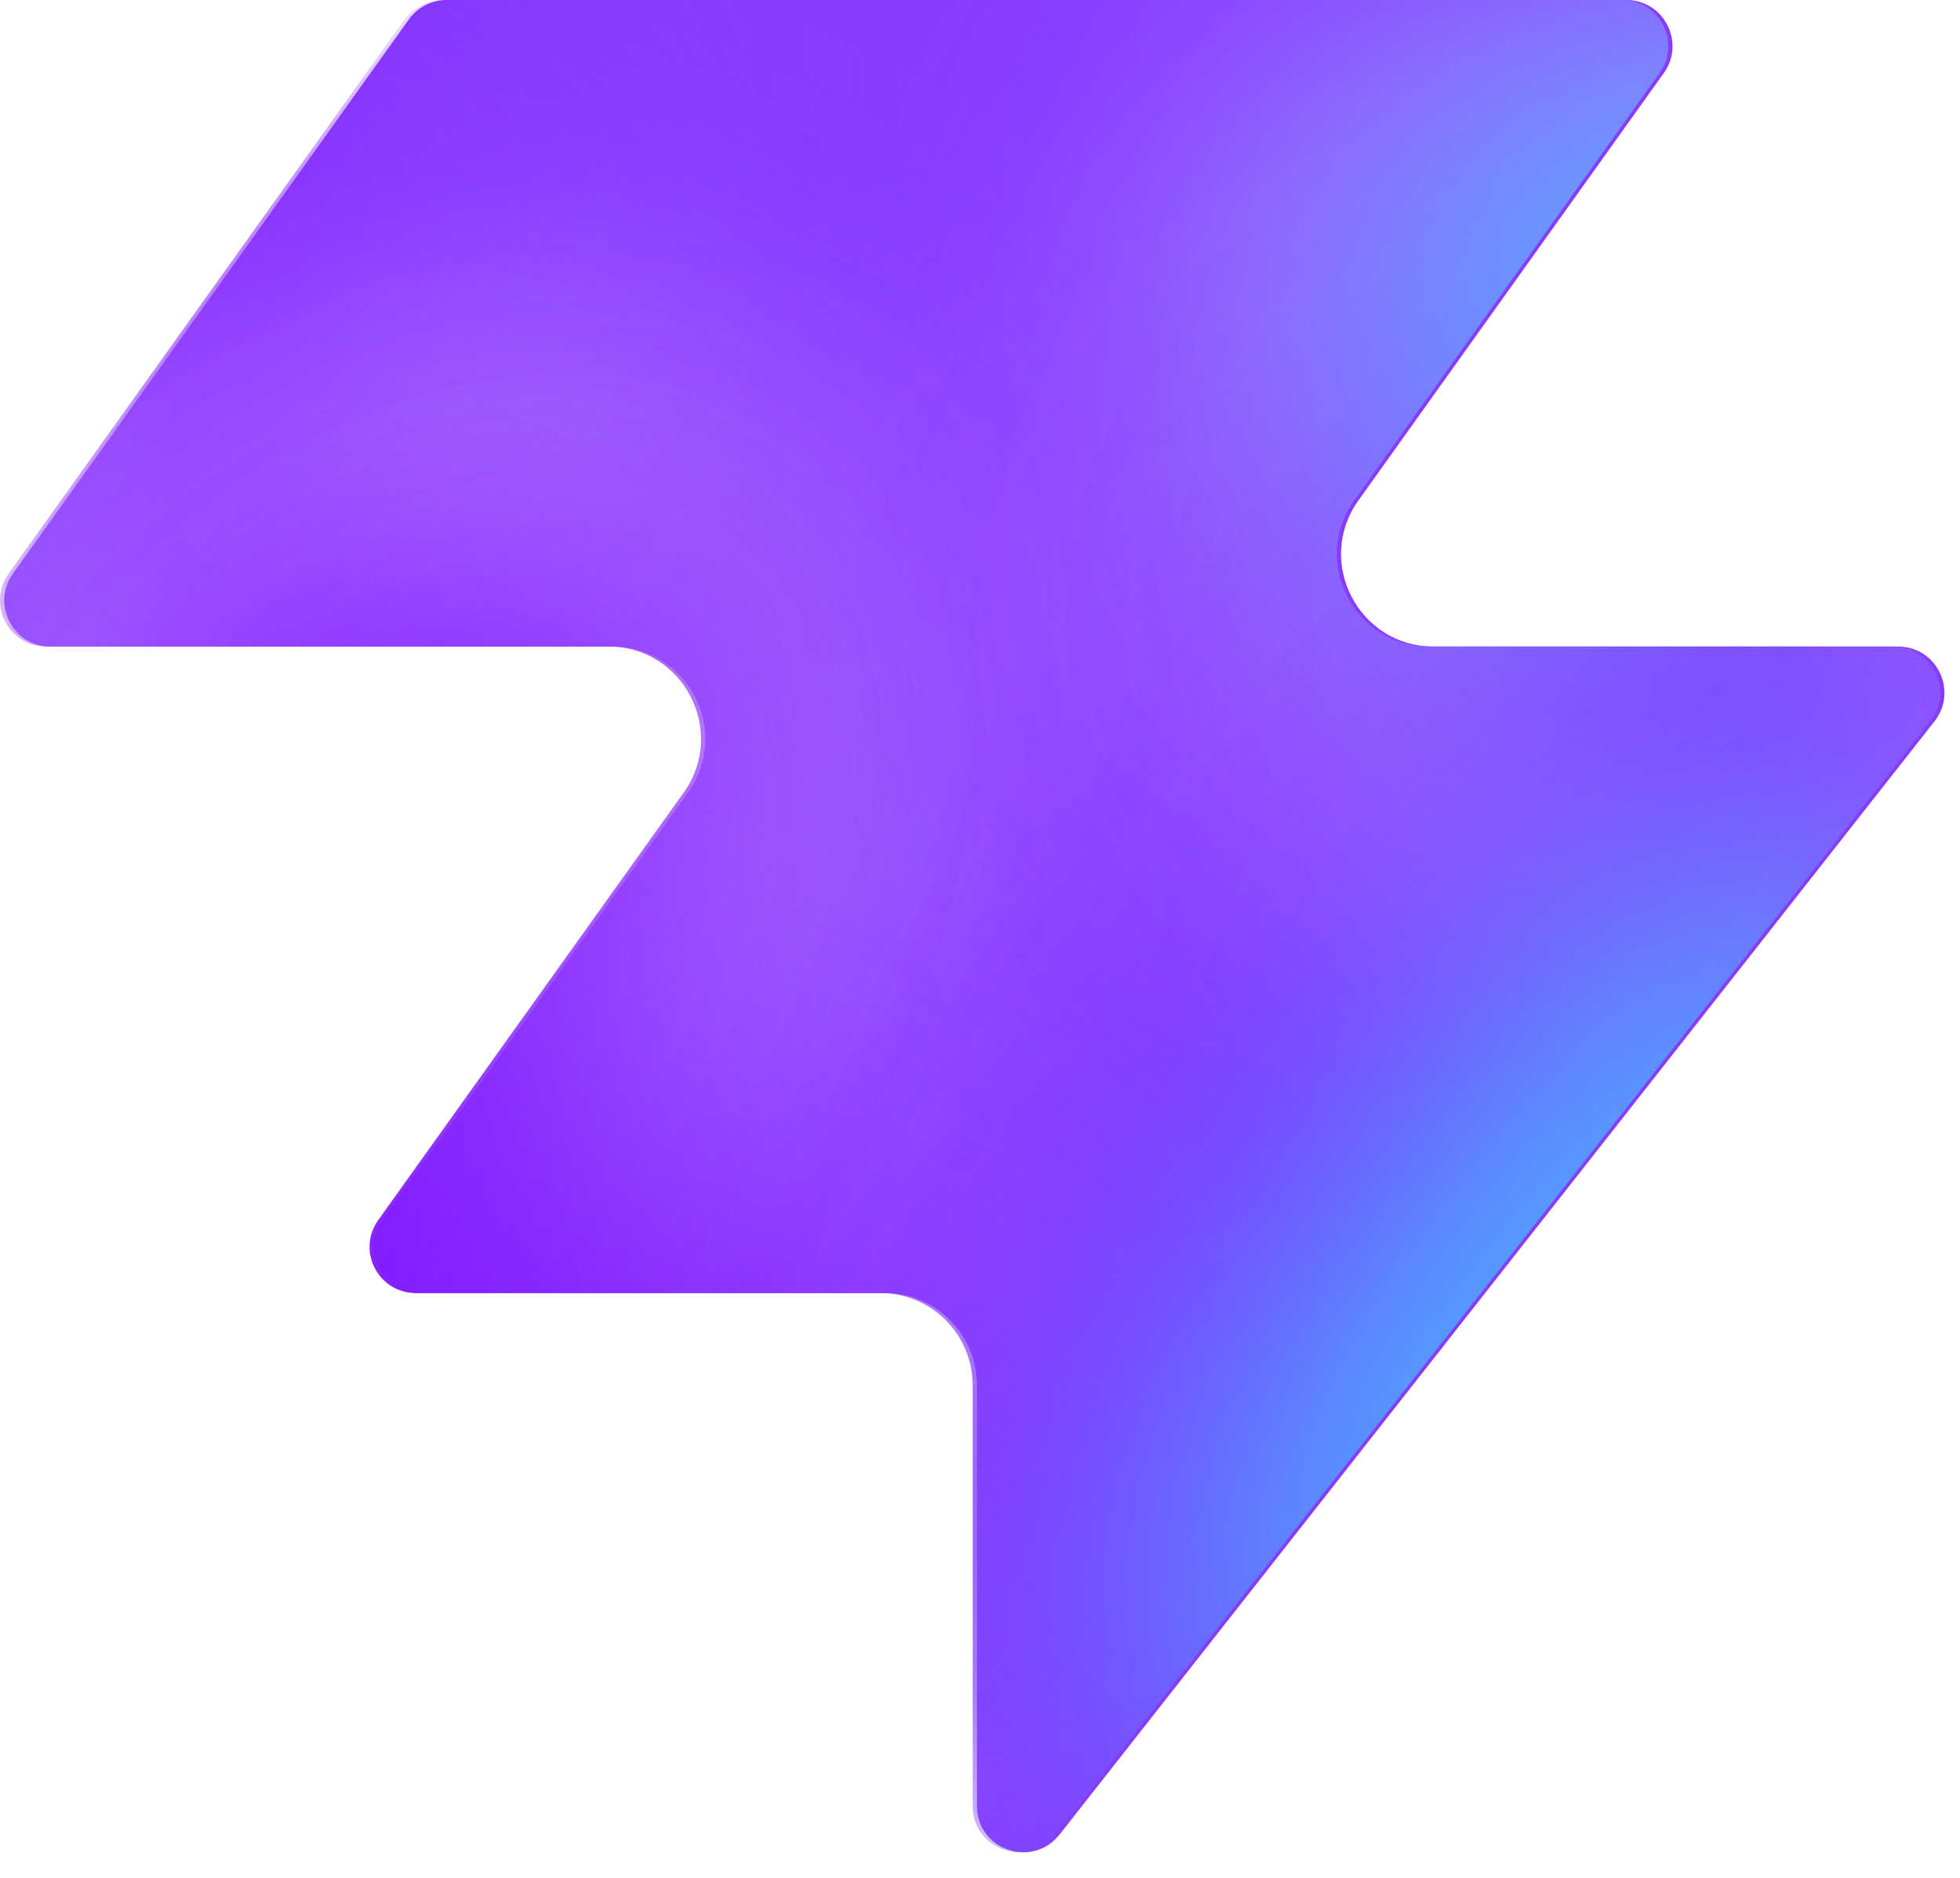
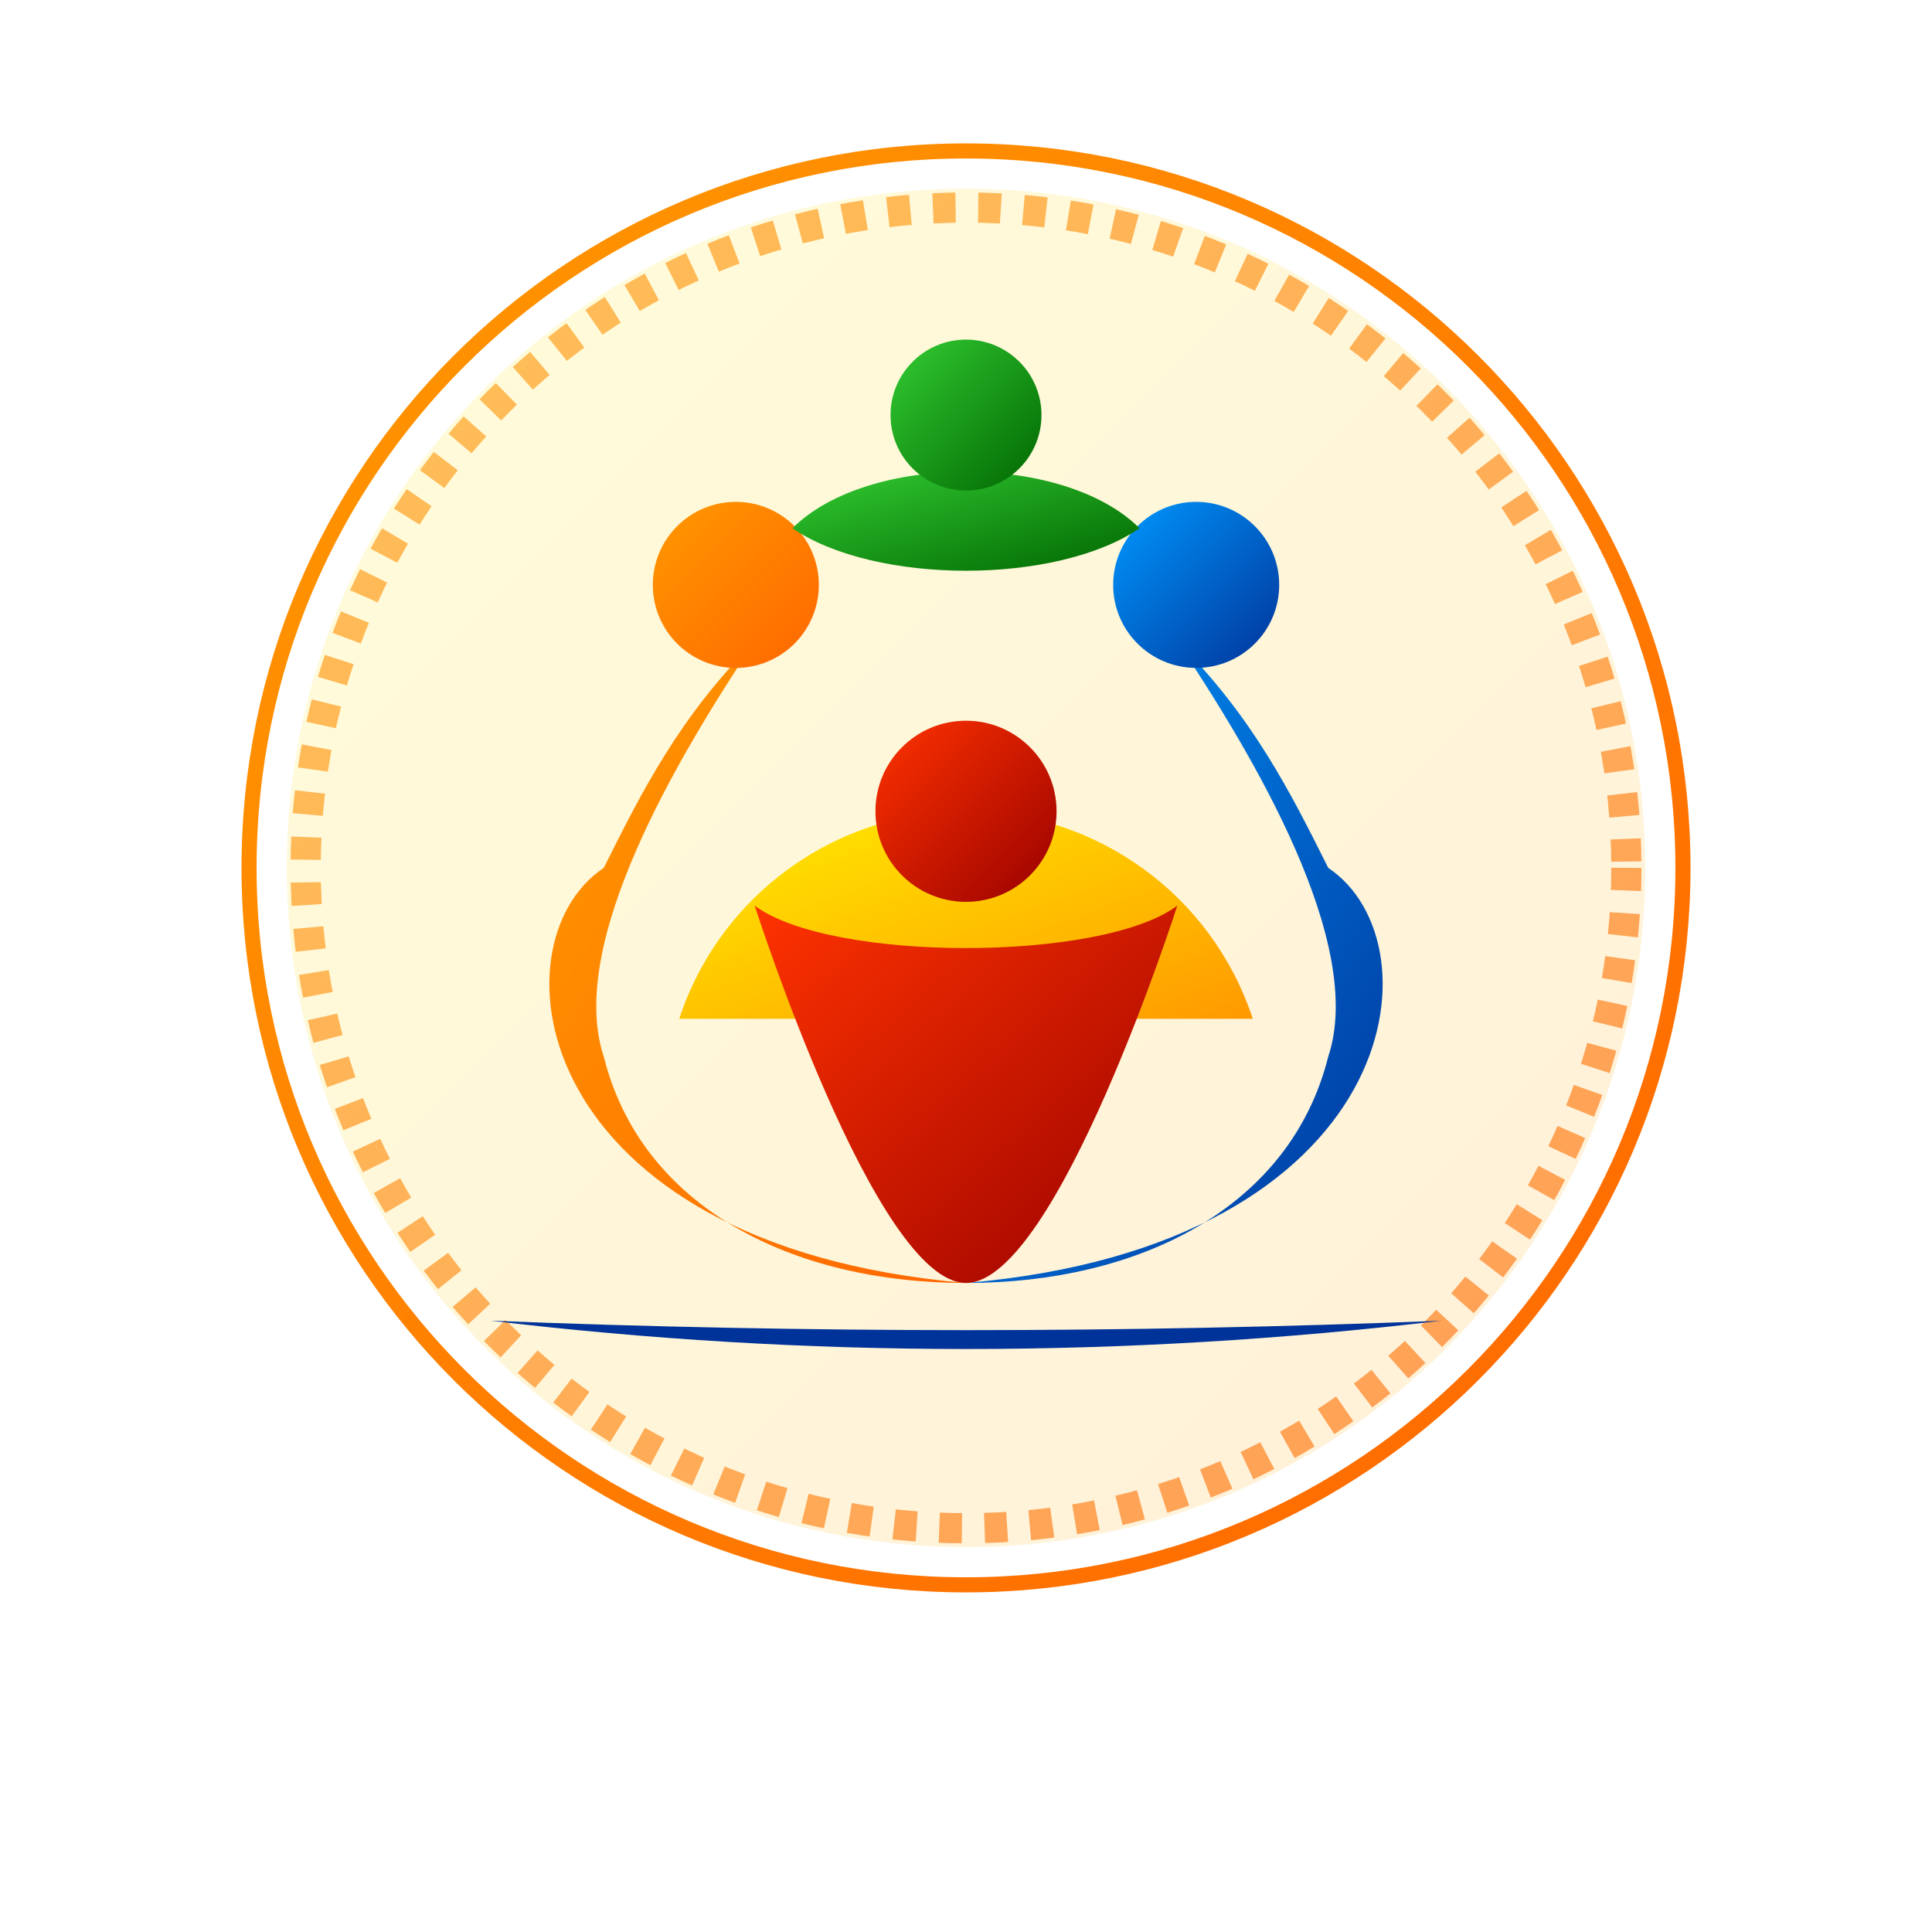
- <svg xmlns="http://www.w3.org/2000/svg" width="48" height="46" fill="none" viewBox="0 0 48 46">
-   <path fill="#863bff" d="M25.946 44.938c-.664.845-2.021.375-2.021-.698V33.937a2.26 2.26 0 0 0-2.262-2.262H10.287c-.92 0-1.456-1.04-.92-1.788l7.48-10.471c1.07-1.497 0-3.578-1.842-3.578H1.237c-.92 0-1.456-1.04-.92-1.788L10.013.474c.214-.297.556-.474.92-.474h28.894c.92 0 1.456 1.04.92 1.788l-7.48 10.471c-1.07 1.498 0 3.579 1.842 3.579h11.377c.943 0 1.473 1.088.89 1.83L25.947 44.94z" style="fill:#863bff;fill:color(display-p3 .525 .23 1);fill-opacity:1" />
-   <mask id="a" width="48" height="46" x="0" y="0" maskUnits="userSpaceOnUse" style="mask-type:alpha">
-     <path fill="#000" d="M25.842 44.938c-.664.844-2.021.375-2.021-.698V33.937a2.26 2.26 0 0 0-2.262-2.262H10.183c-.92 0-1.456-1.04-.92-1.788l7.48-10.471c1.07-1.498 0-3.579-1.842-3.579H1.133c-.92 0-1.456-1.04-.92-1.787L9.91.473c.214-.297.556-.474.92-.474h28.894c.92 0 1.456 1.04.92 1.788l-7.48 10.471c-1.07 1.498 0 3.578 1.842 3.578h11.377c.943 0 1.473 1.088.89 1.832L25.843 44.94z" style="fill:#000;fill-opacity:1" />
-   </mask>
-   <g mask="url(#a)">
-     <g filter="url(#b)">
-       <ellipse cx="5.508" cy="14.704" fill="#ede6ff" rx="5.508" ry="14.704" style="fill:#ede6ff;fill:color(display-p3 .927 .903 1);fill-opacity:1" transform="matrix(.00324 1 1 -.00324 -4.47 31.516)" />
-     </g>
-     <g filter="url(#c)">
-       <ellipse cx="10.399" cy="29.851" fill="#ede6ff" rx="10.399" ry="29.851" style="fill:#ede6ff;fill:color(display-p3 .927 .903 1);fill-opacity:1" transform="matrix(.00324 1 1 -.00324 -39.328 7.883)" />
-     </g>
-     <g filter="url(#d)">
-       <ellipse cx="5.508" cy="30.487" fill="#7e14ff" rx="5.508" ry="30.487" style="fill:#7e14ff;fill:color(display-p3 .492 .077 1);fill-opacity:1" transform="rotate(89.814 -25.913 -14.639)scale(1 -1)" />
-     </g>
-     <g filter="url(#e)">
-       <ellipse cx="5.508" cy="30.599" fill="#7e14ff" rx="5.508" ry="30.599" style="fill:#7e14ff;fill:color(display-p3 .492 .077 1);fill-opacity:1" transform="rotate(89.814 -32.644 -3.334)scale(1 -1)" />
-     </g>
-     <g filter="url(#f)">
-       <ellipse cx="5.508" cy="30.599" fill="#7e14ff" rx="5.508" ry="30.599" style="fill:#7e14ff;fill:color(display-p3 .492 .077 1);fill-opacity:1" transform="matrix(.00324 1 1 -.00324 -34.34 30.47)" />
-     </g>
-     <g filter="url(#g)">
-       <ellipse cx="14.072" cy="22.078" fill="#ede6ff" rx="14.072" ry="22.078" style="fill:#ede6ff;fill:color(display-p3 .927 .903 1);fill-opacity:1" transform="rotate(93.35 24.506 48.493)scale(-1 1)" />
-     </g>
-     <g filter="url(#h)">
-       <ellipse cx="3.47" cy="21.501" fill="#7e14ff" rx="3.47" ry="21.501" style="fill:#7e14ff;fill:color(display-p3 .492 .077 1);fill-opacity:1" transform="rotate(89.009 28.708 47.59)scale(-1 1)" />
-     </g>
-     <g filter="url(#i)">
-       <ellipse cx="3.47" cy="21.501" fill="#7e14ff" rx="3.47" ry="21.501" style="fill:#7e14ff;fill:color(display-p3 .492 .077 1);fill-opacity:1" transform="rotate(89.009 28.708 47.59)scale(-1 1)" />
-     </g>
-     <g filter="url(#j)">
-       <ellipse cx=".387" cy="8.972" fill="#7e14ff" rx="4.407" ry="29.108" style="fill:#7e14ff;fill:color(display-p3 .492 .077 1);fill-opacity:1" transform="rotate(39.51 .387 8.972)" />
-     </g>
-     <g filter="url(#k)">
-       <ellipse cx="47.523" cy="-6.092" fill="#7e14ff" rx="4.407" ry="29.108" style="fill:#7e14ff;fill:color(display-p3 .492 .077 1);fill-opacity:1" transform="rotate(37.892 47.523 -6.092)" />
-     </g>
-     <g filter="url(#l)">
-       <ellipse cx="41.412" cy="6.333" fill="#47bfff" rx="5.971" ry="9.665" style="fill:#47bfff;fill:color(display-p3 .28 .748 1);fill-opacity:1" transform="rotate(37.892 41.412 6.333)" />
-     </g>
-     <g filter="url(#m)">
-       <ellipse cx="-1.879" cy="38.332" fill="#7e14ff" rx="4.407" ry="29.108" style="fill:#7e14ff;fill:color(display-p3 .492 .077 1);fill-opacity:1" transform="rotate(37.892 -1.88 38.332)" />
-     </g>
-     <g filter="url(#n)">
-       <ellipse cx="-1.879" cy="38.332" fill="#7e14ff" rx="4.407" ry="29.108" style="fill:#7e14ff;fill:color(display-p3 .492 .077 1);fill-opacity:1" transform="rotate(37.892 -1.88 38.332)" />
-     </g>
-     <g filter="url(#o)">
-       <ellipse cx="35.651" cy="29.907" fill="#7e14ff" rx="4.407" ry="29.108" style="fill:#7e14ff;fill:color(display-p3 .492 .077 1);fill-opacity:1" transform="rotate(37.892 35.651 29.907)" />
-     </g>
-     <g filter="url(#p)">
-       <ellipse cx="38.418" cy="32.4" fill="#47bfff" rx="5.971" ry="15.297" style="fill:#47bfff;fill:color(display-p3 .28 .748 1);fill-opacity:1" transform="rotate(37.892 38.418 32.4)" />
-     </g>
-   </g>
+ <svg xmlns="http://www.w3.org/2000/svg" viewBox="0 0 512 512" width="100%" height="100%">
  <defs>
-     <filter id="b" width="60.045" height="41.654" x="-19.77" y="16.149" color-interpolation-filters="sRGB" filterUnits="userSpaceOnUse">
-       <feFlood flood-opacity="0" result="BackgroundImageFix" />
-       <feBlend in="SourceGraphic" in2="BackgroundImageFix" result="shape" />
-       <feGaussianBlur result="effect1_foregroundBlur_2002_17158" stdDeviation="7.659" />
-     </filter>
-     <filter id="c" width="90.34" height="51.437" x="-54.613" y="-7.533" color-interpolation-filters="sRGB" filterUnits="userSpaceOnUse">
-       <feFlood flood-opacity="0" result="BackgroundImageFix" />
-       <feBlend in="SourceGraphic" in2="BackgroundImageFix" result="shape" />
-       <feGaussianBlur result="effect1_foregroundBlur_2002_17158" stdDeviation="7.659" />
-     </filter>
-     <filter id="d" width="79.355" height="29.4" x="-49.64" y="2.03" color-interpolation-filters="sRGB" filterUnits="userSpaceOnUse">
-       <feFlood flood-opacity="0" result="BackgroundImageFix" />
-       <feBlend in="SourceGraphic" in2="BackgroundImageFix" result="shape" />
-       <feGaussianBlur result="effect1_foregroundBlur_2002_17158" stdDeviation="4.596" />
-     </filter>
-     <filter id="e" width="79.579" height="29.4" x="-45.045" y="20.029" color-interpolation-filters="sRGB" filterUnits="userSpaceOnUse">
-       <feFlood flood-opacity="0" result="BackgroundImageFix" />
-       <feBlend in="SourceGraphic" in2="BackgroundImageFix" result="shape" />
-       <feGaussianBlur result="effect1_foregroundBlur_2002_17158" stdDeviation="4.596" />
-     </filter>
-     <filter id="f" width="79.579" height="29.4" x="-43.513" y="21.178" color-interpolation-filters="sRGB" filterUnits="userSpaceOnUse">
-       <feFlood flood-opacity="0" result="BackgroundImageFix" />
-       <feBlend in="SourceGraphic" in2="BackgroundImageFix" result="shape" />
-       <feGaussianBlur result="effect1_foregroundBlur_2002_17158" stdDeviation="4.596" />
-     </filter>
-     <filter id="g" width="74.749" height="58.852" x="15.756" y="-17.901" color-interpolation-filters="sRGB" filterUnits="userSpaceOnUse">
-       <feFlood flood-opacity="0" result="BackgroundImageFix" />
-       <feBlend in="SourceGraphic" in2="BackgroundImageFix" result="shape" />
-       <feGaussianBlur result="effect1_foregroundBlur_2002_17158" stdDeviation="7.659" />
-     </filter>
-     <filter id="h" width="61.377" height="25.362" x="23.548" y="2.284" color-interpolation-filters="sRGB" filterUnits="userSpaceOnUse">
-       <feFlood flood-opacity="0" result="BackgroundImageFix" />
-       <feBlend in="SourceGraphic" in2="BackgroundImageFix" result="shape" />
-       <feGaussianBlur result="effect1_foregroundBlur_2002_17158" stdDeviation="4.596" />
-     </filter>
-     <filter id="i" width="61.377" height="25.362" x="23.548" y="2.284" color-interpolation-filters="sRGB" filterUnits="userSpaceOnUse">
-       <feFlood flood-opacity="0" result="BackgroundImageFix" />
-       <feBlend in="SourceGraphic" in2="BackgroundImageFix" result="shape" />
-       <feGaussianBlur result="effect1_foregroundBlur_2002_17158" stdDeviation="4.596" />
-     </filter>
-     <filter id="j" width="56.045" height="63.649" x="-27.636" y="-22.853" color-interpolation-filters="sRGB" filterUnits="userSpaceOnUse">
-       <feFlood flood-opacity="0" result="BackgroundImageFix" />
-       <feBlend in="SourceGraphic" in2="BackgroundImageFix" result="shape" />
-       <feGaussianBlur result="effect1_foregroundBlur_2002_17158" stdDeviation="4.596" />
-     </filter>
-     <filter id="k" width="54.814" height="64.646" x="20.116" y="-38.415" color-interpolation-filters="sRGB" filterUnits="userSpaceOnUse">
-       <feFlood flood-opacity="0" result="BackgroundImageFix" />
-       <feBlend in="SourceGraphic" in2="BackgroundImageFix" result="shape" />
-       <feGaussianBlur result="effect1_foregroundBlur_2002_17158" stdDeviation="4.596" />
-     </filter>
-     <filter id="l" width="33.541" height="35.313" x="24.641" y="-11.323" color-interpolation-filters="sRGB" filterUnits="userSpaceOnUse">
-       <feFlood flood-opacity="0" result="BackgroundImageFix" />
-       <feBlend in="SourceGraphic" in2="BackgroundImageFix" result="shape" />
-       <feGaussianBlur result="effect1_foregroundBlur_2002_17158" stdDeviation="4.596" />
-     </filter>
-     <filter id="m" width="54.814" height="64.646" x="-29.286" y="6.009" color-interpolation-filters="sRGB" filterUnits="userSpaceOnUse">
-       <feFlood flood-opacity="0" result="BackgroundImageFix" />
-       <feBlend in="SourceGraphic" in2="BackgroundImageFix" result="shape" />
-       <feGaussianBlur result="effect1_foregroundBlur_2002_17158" stdDeviation="4.596" />
-     </filter>
-     <filter id="n" width="54.814" height="64.646" x="-29.286" y="6.009" color-interpolation-filters="sRGB" filterUnits="userSpaceOnUse">
-       <feFlood flood-opacity="0" result="BackgroundImageFix" />
-       <feBlend in="SourceGraphic" in2="BackgroundImageFix" result="shape" />
-       <feGaussianBlur result="effect1_foregroundBlur_2002_17158" stdDeviation="4.596" />
-     </filter>
-     <filter id="o" width="54.814" height="64.646" x="8.244" y="-2.416" color-interpolation-filters="sRGB" filterUnits="userSpaceOnUse">
-       <feFlood flood-opacity="0" result="BackgroundImageFix" />
-       <feBlend in="SourceGraphic" in2="BackgroundImageFix" result="shape" />
-       <feGaussianBlur result="effect1_foregroundBlur_2002_17158" stdDeviation="4.596" />
-     </filter>
-     <filter id="p" width="39.409" height="43.623" x="18.713" y="10.588" color-interpolation-filters="sRGB" filterUnits="userSpaceOnUse">
-       <feFlood flood-opacity="0" result="BackgroundImageFix" />
-       <feBlend in="SourceGraphic" in2="BackgroundImageFix" result="shape" />
-       <feGaussianBlur result="effect1_foregroundBlur_2002_17158" stdDeviation="4.596" />
-     </filter>
+     <linearGradient id="orangeGrad" x1="0%" y1="0%" x2="100%" y2="100%">
+       <stop offset="0%" stop-color="#FF9900" />
+       <stop offset="100%" stop-color="#FF6600" />
+     </linearGradient>
+     <linearGradient id="blueGrad" x1="0%" y1="0%" x2="100%" y2="100%">
+       <stop offset="0%" stop-color="#0099FF" />
+       <stop offset="100%" stop-color="#003399" />
+     </linearGradient>
+     <linearGradient id="greenGrad" x1="0%" y1="0%" x2="100%" y2="100%">
+       <stop offset="0%" stop-color="#33CC33" />
+       <stop offset="100%" stop-color="#006600" />
+     </linearGradient>
+     <linearGradient id="redGrad" x1="0%" y1="0%" x2="100%" y2="100%">
+       <stop offset="0%" stop-color="#FF3300" />
+       <stop offset="100%" stop-color="#990000" />
+     </linearGradient>
+     <linearGradient id="yellowGrad" x1="0%" y1="0%" x2="100%" y2="100%">
+       <stop offset="0%" stop-color="#FFEE00" />
+       <stop offset="100%" stop-color="#FF9900" />
+     </linearGradient>
  </defs>
+   <circle cx="256" cy="230" r="180" fill="url(#yellowGrad)" opacity="0.15" />
+   <circle cx="256" cy="230" r="175" fill="none" stroke="url(#orangeGrad)" stroke-width="8" stroke-dasharray="6,6" opacity="0.6" />
+   <circle cx="256" cy="230" r="190" fill="none" stroke="url(#orangeGrad)" stroke-width="4" />
+   <path d="M 180 270 A 80 80 0 0 1 332 270 Z" fill="url(#yellowGrad)" />
+   <path d="M 160 230 C 130 250 140 330 256 340 C 210 340 170 320 160 280 C 150 250 180 200 200 170 C 180 190 170 210 160 230 Z" fill="url(#orangeGrad)" />
+   <circle cx="195" cy="155" r="22" fill="url(#orangeGrad)" />
+   <path d="M 352 230 C 382 250 372 330 256 340 C 302 340 342 320 352 280 C 362 250 332 200 312 170 C 332 190 342 210 352 230 Z" fill="url(#blueGrad)" />
+   <circle cx="317" cy="155" r="22" fill="url(#blueGrad)" />
+   <path d="M 210 140 C 230 120 282 120 302 140 C 280 155 232 155 210 140 Z" fill="url(#greenGrad)" />
+   <circle cx="256" cy="110" r="20" fill="url(#greenGrad)" />
+   <path d="M 200 240 C 220 255 292 255 312 240 C 312 240 280 340 256 340 C 232 340 200 240 200 240 Z" fill="url(#redGrad)" />
+   <circle cx="256" cy="215" r="24" fill="url(#redGrad)" />
+   <path d="M 130 350 Q 256 365 382 350 Q 256 355 130 350" fill="#003399" />
</svg>
